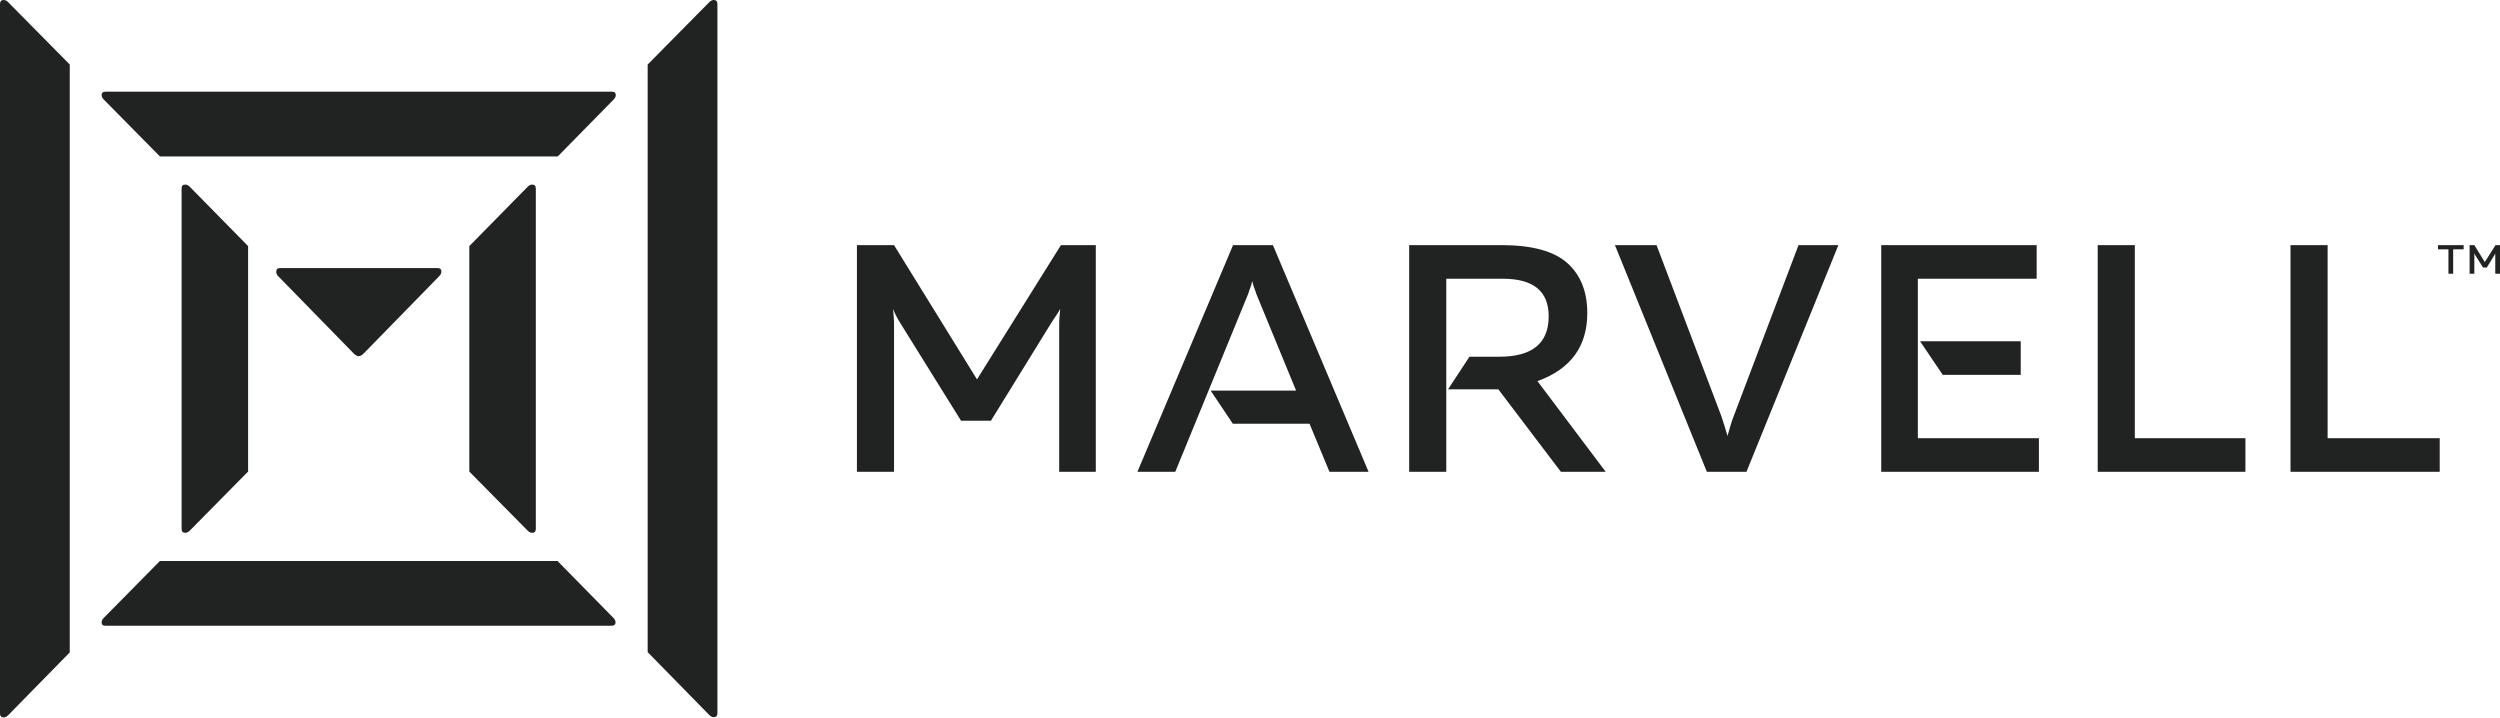
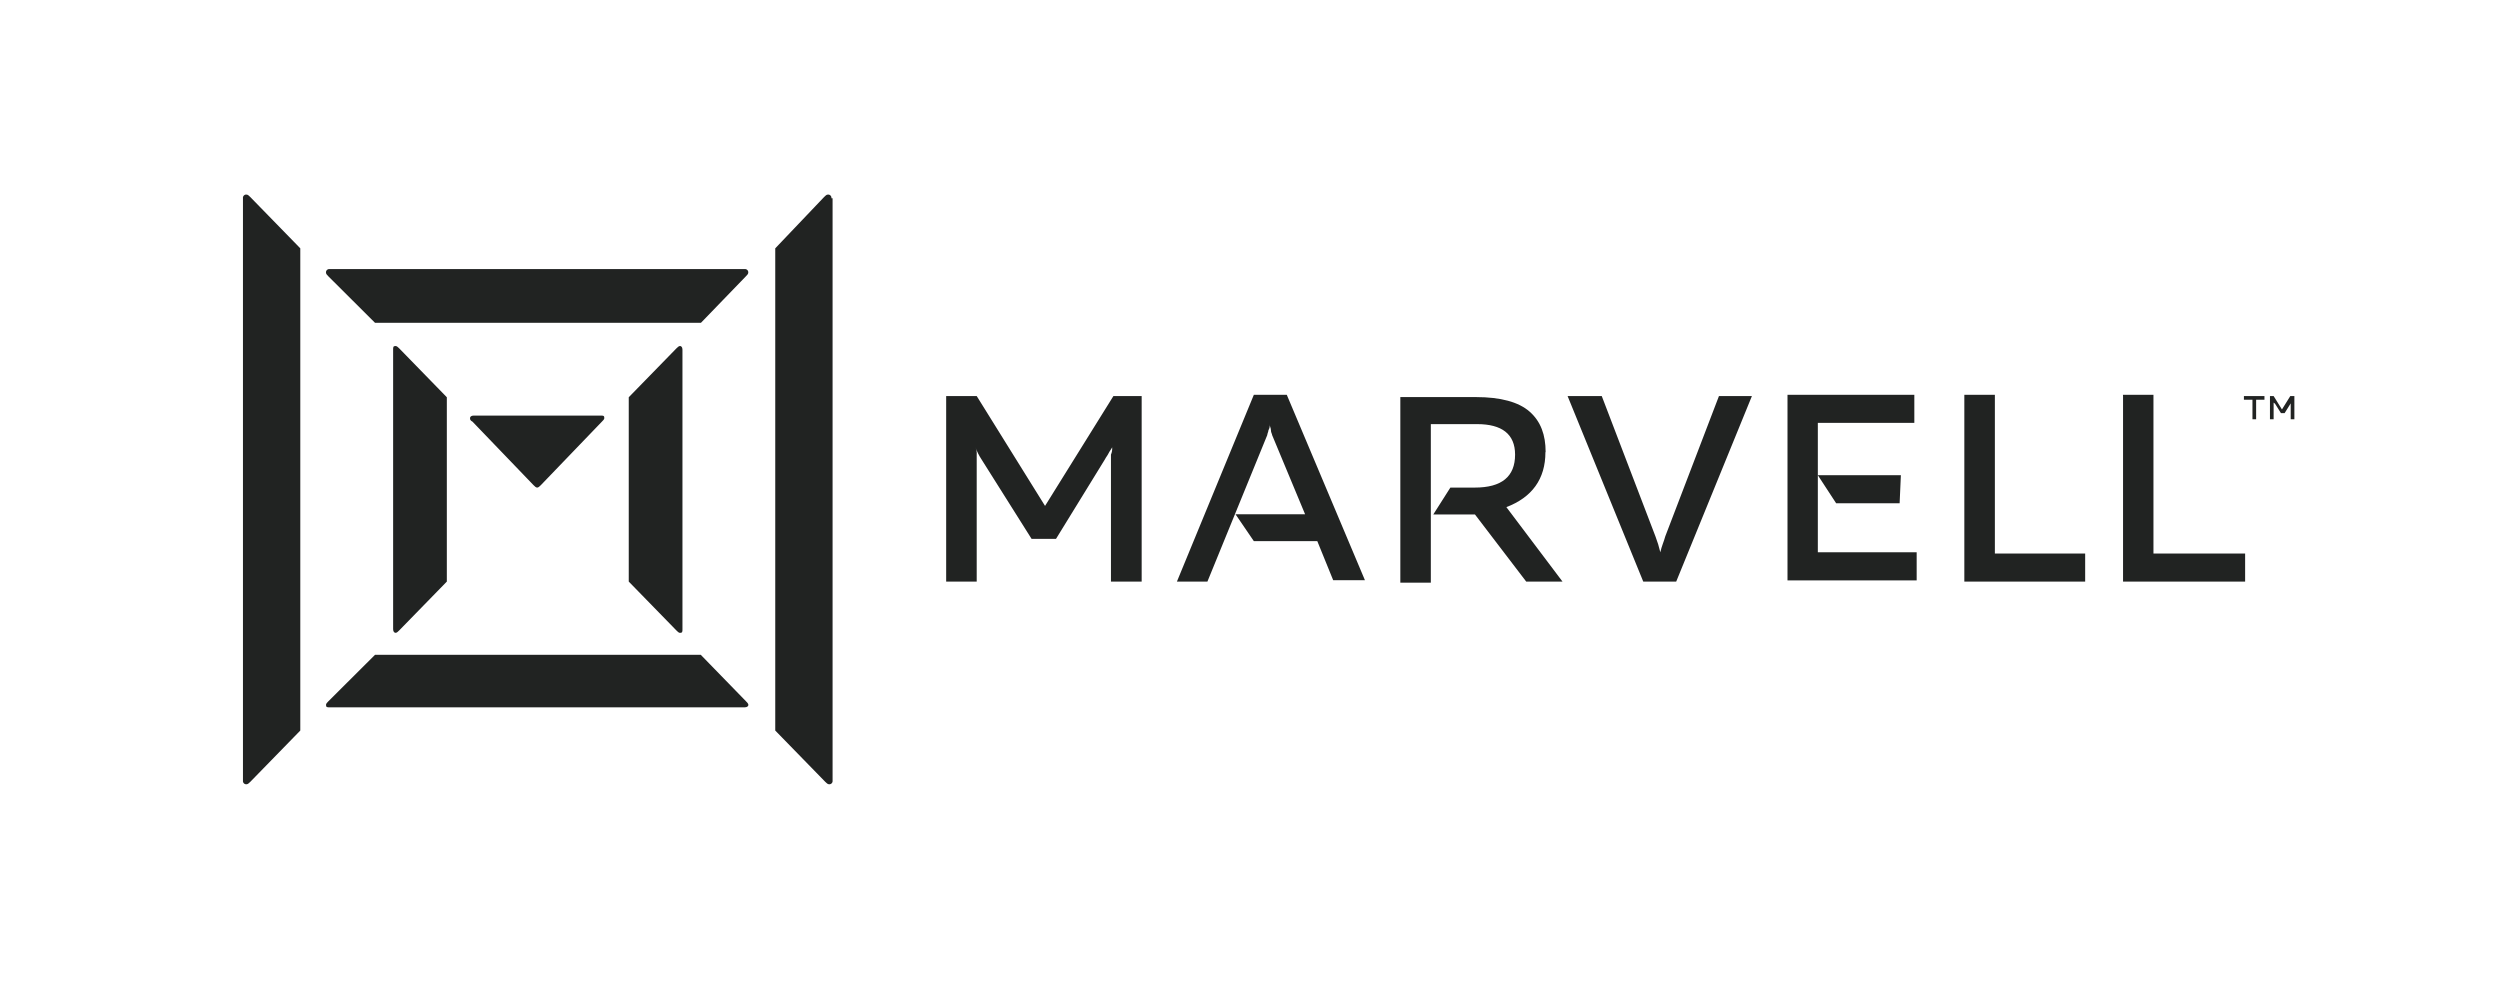
- <svg xmlns="http://www.w3.org/2000/svg" version="1.1" id="Marvell_logo_horizontal" x="0px" y="0px" viewBox="0 0 1003.6 288" style="enable-background:new 0 0 1003.6 288;" xml:space="preserve">
-   <style type="text/css">
- 	.st0{fill:#212322;}
- </style>
-   <path class="st0" d="M425.9,98.4l-33.7,53.9l-33.3-53.9H344v91h14.9v-58.6c0-1.1,0-2.2-0.1-3.3c-0.1-1.1-0.2-2.2-0.3-3.5  c0.7,1.9,1.8,3.9,3.1,6l24.2,38.9h12l24-38.9c0.6-1,1.2-1.9,1.9-2.9c0.7-1,1.3-2,1.9-3.1c-0.1,1.2-0.2,2.4-0.3,3.5  c-0.1,1.1-0.1,2.2-0.1,3.3v58.6h14.7v-91H425.9L425.9,98.4z M471.8,189.4l29.3-71.5c0.2-0.7,0.5-1.5,0.8-2.3  c0.3-0.8,0.6-1.7,0.8-2.8c0.2,1.1,0.5,2,0.8,2.8c0.3,0.8,0.6,1.5,0.8,2.3l16,38.9H486l8.9,13.3h30.8l8,19.3h15.7l-38.4-91h-16  l-38.4,91H471.8L471.8,189.4z M701.1,189.4l36.9-91h-16L696,167c-0.9,2.3-1.7,5-2.5,8c-0.9-3-1.7-5.7-2.5-8l-26-68.6h-16.7l36.9,91  H701.1L701.1,189.4z M842.1,98.4v91h59.3v-13.5h-44.4V98.4H842.1L842.1,98.4z M919.5,98.4v91h59.9v-13.5h-45V98.4H919.5L919.5,98.4z   M769.9,111.9h47.7V98.4h-62.4v91h63.3v-13.5h-48.6V111.9L769.9,111.9z M637.2,125.7c0-8.5-2.6-15.2-7.9-20  c-5.3-4.8-14.1-7.3-26.5-7.3h-37.1v91h14.9v-77.5h22.7c12.3,0,18.4,5,18.4,15.1c0,10.8-6.6,16.2-19.8,16.2h-12l-8.6,13.1h20.2  l25.1,33.1h18L617.2,153C630.5,148.2,637.2,139.1,637.2,125.7L637.2,125.7L637.2,125.7z M811.2,137h-40.4l9.1,13.5h31.3V137  L811.2,137z M111.9,111.1l30.1,30.8c0.7,0.7,1.4,1.1,2,1.1c0.6,0,1.3-0.4,2-1.1l30.1-30.8c0.7-0.7,1.1-1.4,1.1-2  c0-1-0.5-1.5-1.6-1.5h-63.1c-1.1,0-1.6,0.5-1.6,1.5C110.8,109.7,111.2,110.4,111.9,111.1L111.9,111.1z M288,1.6  c0-1.1-0.5-1.6-1.5-1.6c-0.6,0-1.2,0.3-1.8,0.9l-24.7,25v235.9l0,0l24.7,25.2c0.6,0.6,1.2,0.9,1.8,0.9c1,0,1.5-0.5,1.5-1.6V1.6z   M0,286.4c0,1.1,0.5,1.6,1.5,1.6c0.6,0,1.2-0.3,1.8-0.9l24.7-25.2l0,0V25.9L3.3,0.9C2.7,0.3,2.1,0,1.5,0C0.5,0,0,0.5,0,1.6L0,286.4z   M64.2,62.8h159.7L246.3,40c0.6-0.6,0.9-1.2,0.9-1.8c0-1-0.5-1.4-1.6-1.4H42.4c-1.1,0-1.6,0.5-1.6,1.4c0,0.6,0.3,1.2,0.9,1.8  L64.2,62.8z M41.7,248c-0.6,0.6-0.9,1.2-0.9,1.8c0,1,0.5,1.4,1.6,1.4h203.1c1.1,0,1.6-0.5,1.6-1.4c0-0.6-0.3-1.2-0.9-1.8l-22.4-22.8  H64.2L41.7,248z M211.8,213c0.6,0.6,1.2,0.9,1.8,0.9c1,0,1.5-0.5,1.5-1.6l0,0V75.7c0-1.1-0.5-1.6-1.5-1.6c-0.6,0-1.2,0.3-1.8,0.9  l-23.4,23.8v90.5L211.8,213z M99.6,189.3V98.8L76.2,75c-0.6-0.6-1.2-0.9-1.8-0.9c-1,0-1.5,0.5-1.5,1.6v136.6l0,0  c0,1.1,0.5,1.6,1.5,1.6c0.6,0,1.2-0.3,1.8-0.9L99.6,189.3z M978.7,98.4v1.7h4.2v9.8h1.9v-9.8h4.2v-1.7H978.7z M1001.8,98.4l-4.3,6.8  l-4.2-6.8h-1.9v11.5h1.9v-7.4c0-0.1,0-0.3,0-0.4c0-0.1,0-0.3,0-0.4c0.1,0.2,0.2,0.5,0.4,0.8l3.1,4.9h1.5l3-4.9  c0.1-0.1,0.2-0.2,0.2-0.4c0.1-0.1,0.2-0.3,0.2-0.4c0,0.2,0,0.3,0,0.4c0,0.1,0,0.3,0,0.4v7.4h1.9V98.4H1001.8L1001.8,98.4z" />
+ <svg xmlns="http://www.w3.org/2000/svg" id="Layer_1" data-name="Layer 1" viewBox="0 0 600 241.24">
+   <defs>
+     <style>.cls-1{fill:#212322;}</style>
+   </defs>
+   <path class="cls-1" d="M267.22,95.05l-16.41,26.37-16.4-26.37h-7.33v44.53h7.33V109.11a3.67,3.67,0,0,0-.3-1.76,13.62,13.62,0,0,0,1.47,2.93l12,19.05h5.86l11.72-19.05c.29-.58.59-.87.88-1.46s.58-.88.88-1.47a3.74,3.74,0,0,1-.29,1.76v30.47H274V95.05Zm22.56,44.53,14.36-35.16c0-.29.29-.87.29-1.17a2.2,2.2,0,0,0,.29-1.46c0,.58.3.88.3,1.46s.29.88.29,1.17l7.91,19h-16.7l4.4,6.45h15.23l3.81,9.37h7.62L308.83,94.76h-7.91l-18.46,44.82Zm112.51,0,18.17-44.53h-7.91l-12.89,33.69c-.3,1.18-.88,2.35-1.18,3.81a29.16,29.16,0,0,0-1.17-3.81L384.42,95.05h-8.2l18.16,44.53Zm69.15-44.53v44.53h29v-6.73H478.77V94.76h-7.33Zm38.09,0v44.53h29.3v-6.73h-22V94.76h-7.33ZM436,101.49h23.44V94.76H429v44.53H460v-6.74H436.28V101.49Zm-65.05,7c0-4.11-1.17-7.33-3.81-9.67s-7-3.52-12.89-3.52H336.08v44.54h7.32V101.79h11.13c5.86,0,9.09,2.34,9.09,7.32q0,7.92-9.67,7.91h-5.86l-4.1,6.45h10l12.3,16.11H375l-13.47-17.87c6.15-2.34,9.37-6.74,9.37-13.18Zm85.27,5.56H436.28l4.4,6.74h15.23l.3-6.74ZM113.4,101.2l14.65,15.24c.29.29.58.58.87.58s.59-.29.88-.58l14.65-15.24c.3-.29.59-.58.59-.88,0-.58-.29-.58-.88-.58H113.69c-.59,0-.88.29-.88.58s0,.59.59.88Zm86.14-53.62a.78.78,0,0,0-.88-.88c-.29,0-.59.3-.88.59L186.06,59.6V175.33h0l12,12.31c.3.29.59.58.88.58a.78.78,0,0,0,.88-.88V47.58ZM58.31,187.34a.78.78,0,0,0,.88.88c.29,0,.59-.29.88-.58l12-12.31h0V59.6l-12-12.31c-.29-.29-.59-.59-.88-.59a.78.78,0,0,0-.88.88ZM90,77.47h78.23L179,66.33c.29-.29.58-.58.58-.87a.78.78,0,0,0-.88-.88H79.12a.78.78,0,0,0-.88.88c0,.29.29.58.58.87ZM78.82,168.3c-.29.29-.58.58-.58.88,0,.58.29.58.87.58h99.62c.59,0,.88-.29.88-.58s-.29-.59-.58-.88l-10.84-11.14H90Zm83.51-17c.29.3.58.59.88.59.58,0,.58-.29.58-.88h0V83.91c0-.58-.29-.87-.58-.87s-.59.29-.88.58L150.9,95.34v44.24Zm-55.09-11.72V95.34L95.82,83.62c-.3-.29-.59-.58-.88-.58-.59,0-.59.29-.59.87V151h0c0,.59.29.88.59.88s.58-.29.88-.59Zm431.3-44.53v.88h2.05v4.69h.88V95.93h2v-.88Zm11.13,0-2,3.22-2-3.22h-.88v5.57h.88V96.51a.29.29,0,0,0,.29.3l1.47,2.34h.88l1.46-2.34v3.81h.88V95.05Z" />
</svg>
